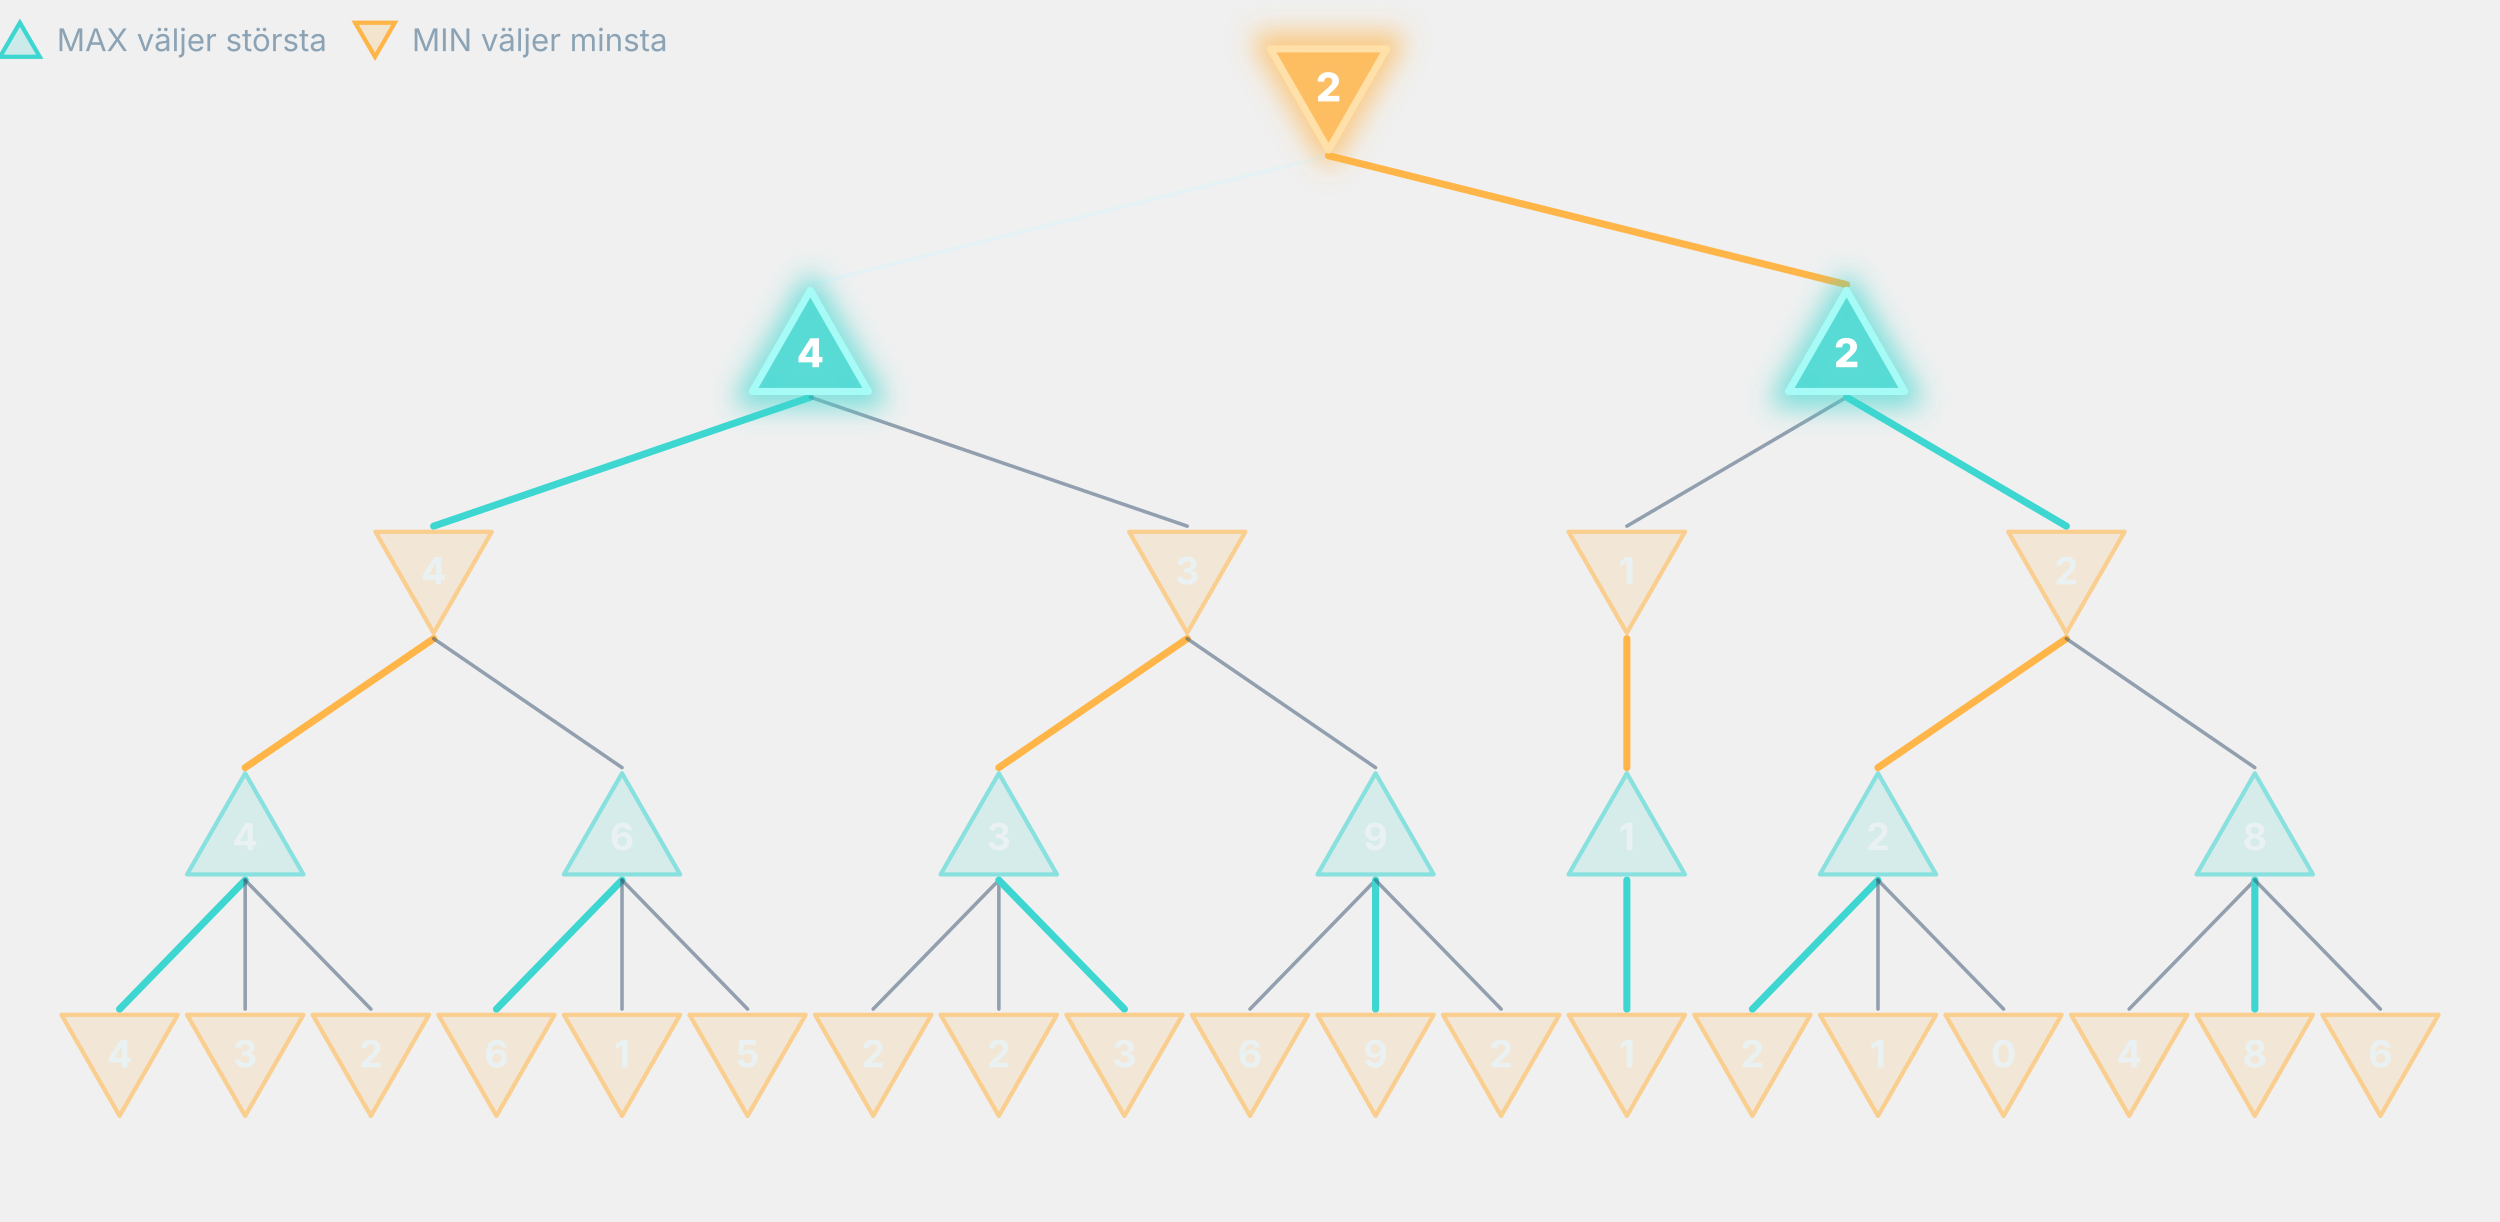
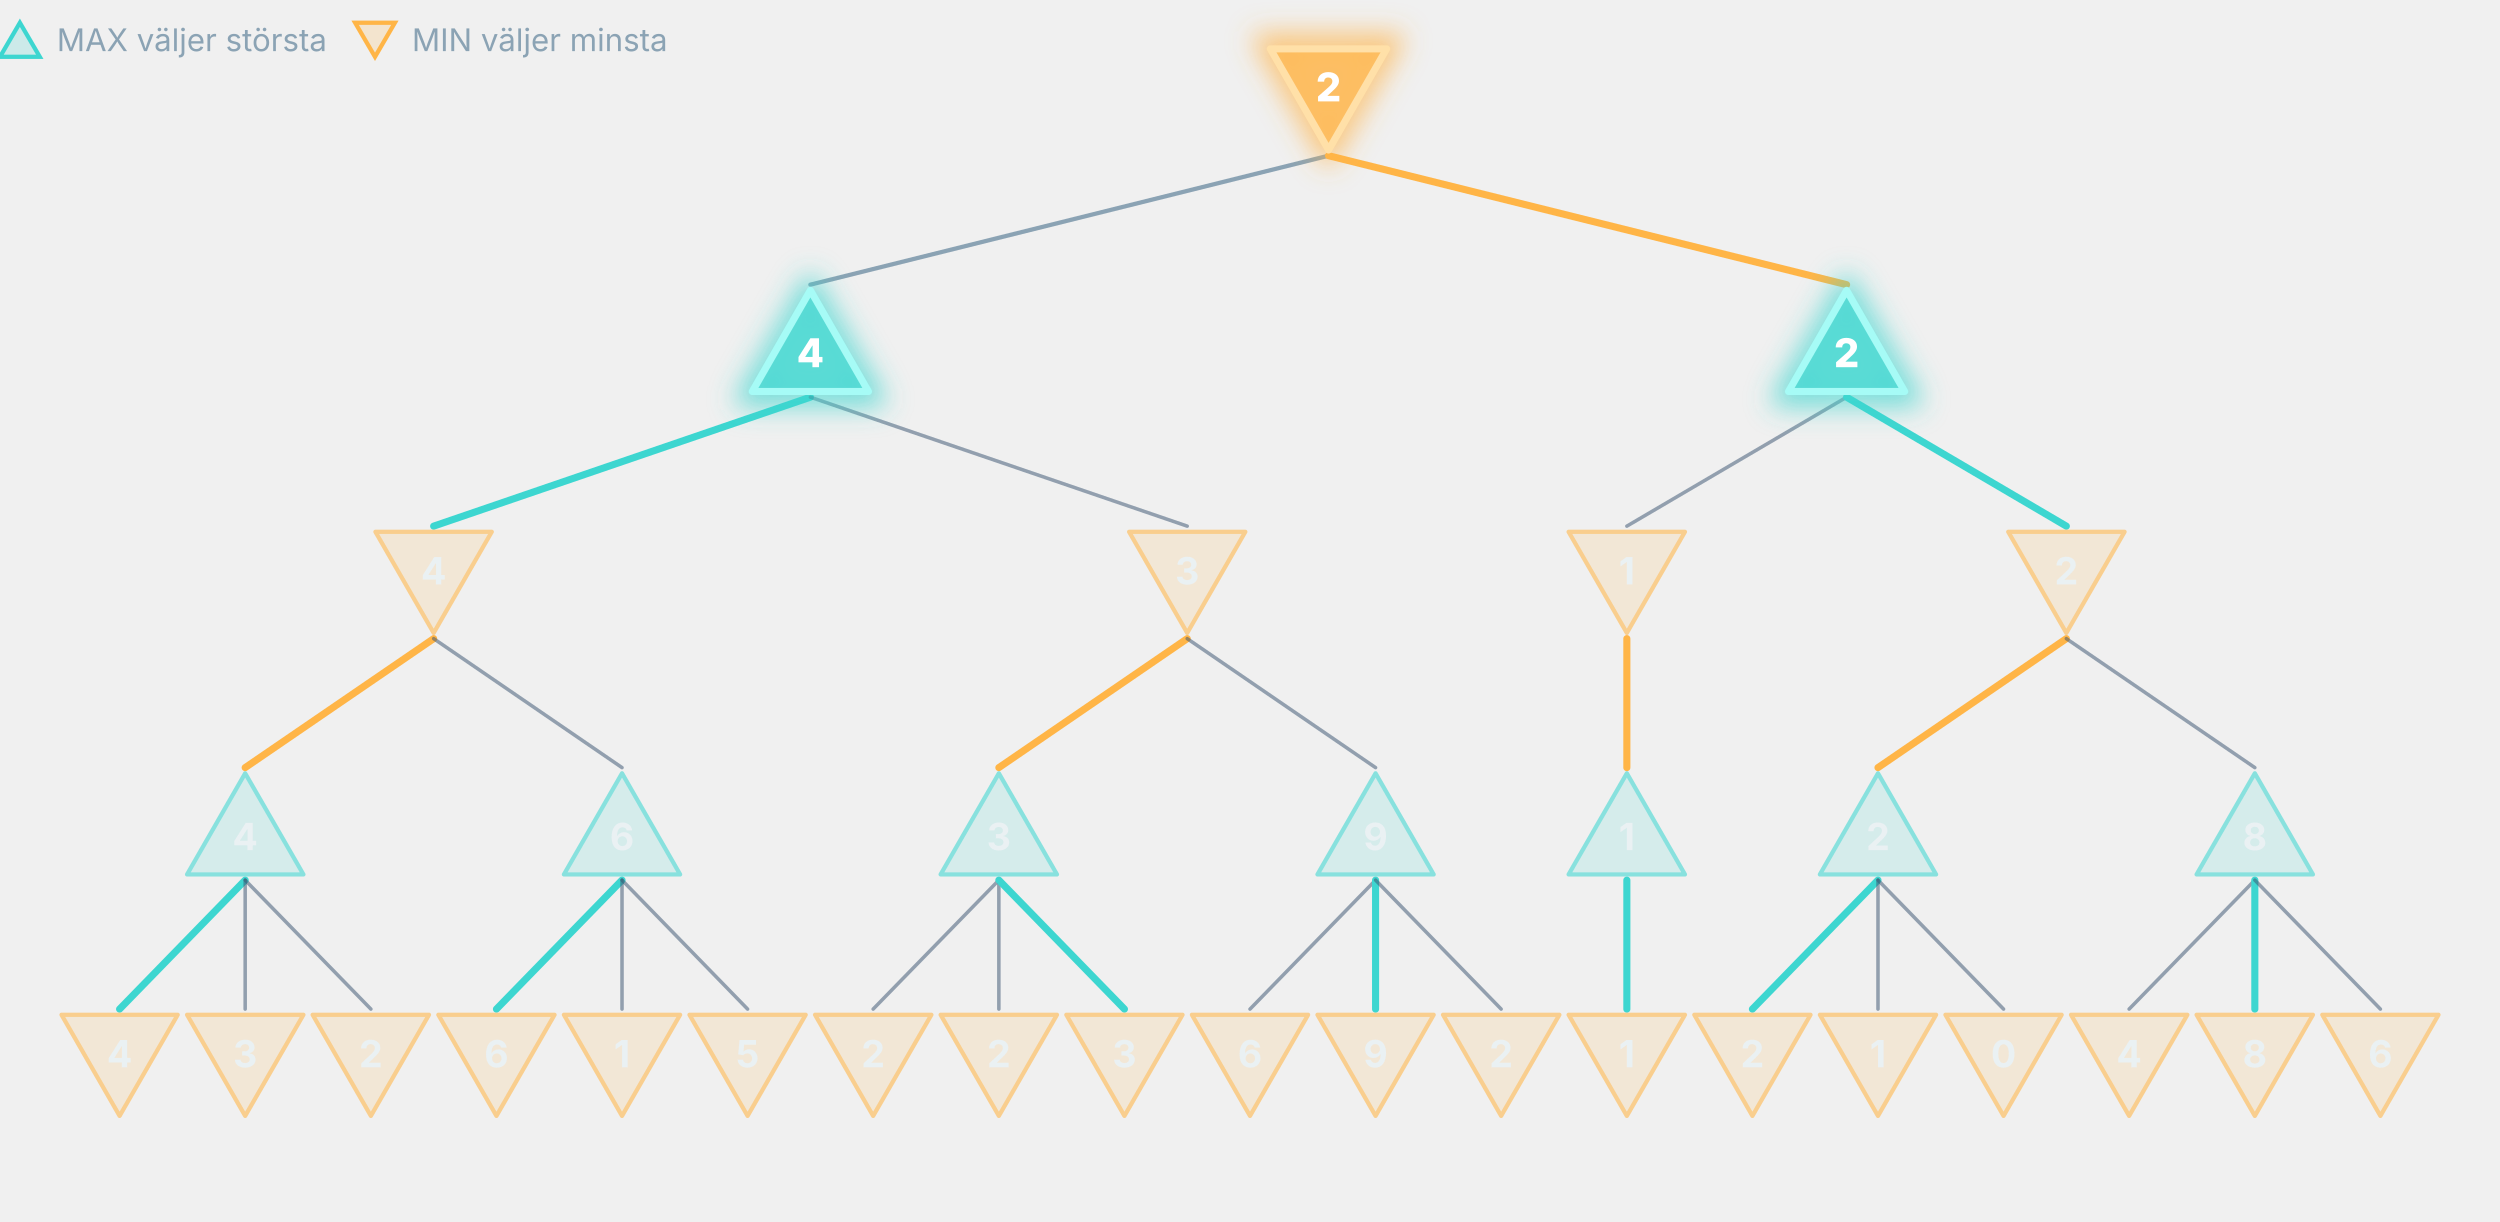
<svg xmlns="http://www.w3.org/2000/svg" viewBox="0 0 1760 860" width="1760" height="860" role="img">
  <defs>
    <filter id="glow" x="-40%" y="-40%" width="180%" height="180%">
      <feGaussianBlur stdDeviation="9" />
    </filter>
    <filter id="soft" x="-20%" y="-20%" width="140%" height="140%">
      <feGaussianBlur stdDeviation="4" />
    </filter>
  </defs>
  <g transform="translate(0,30)">
    <polygon points="14,-14 28,10 0,10" fill="#3DD6D0" fill-opacity=".2" stroke="#3DD6D0" stroke-width="3" />
    <text x="40.0" y="6.0" font-family="'IBM Plex Sans','Segoe UI',Inter,Helvetica,Arial,sans-serif" font-size="22" font-weight="400" fill="#8BA3B4" text-anchor="start">MAX väljer största</text>
    <polygon points="250,-14 278,-14 264,10" fill="#FFB547" fill-opacity=".2" stroke="#FFB547" stroke-width="3" />
    <text x="290.0" y="6.0" font-family="'IBM Plex Sans','Segoe UI',Inter,Helvetica,Arial,sans-serif" font-size="22" font-weight="400" fill="#8BA3B4" text-anchor="start">MIN väljer minsta</text>
  </g>
  <path data-edge="r000:r0000" d="M172.6,619.6L84.2,710.4" stroke="#3DD6D0" stroke-width="5" stroke-linecap="round" fill="none" opacity="1" />
  <path data-edge="r000:r0001" d="M172.6,619.6L172.6,710.4" stroke="#3B5572" stroke-width="2.5" stroke-linecap="round" fill="none" opacity="0.52" />
  <path data-edge="r000:r0002" d="M172.6,619.6L261.1,710.4" stroke="#3B5572" stroke-width="2.5" stroke-linecap="round" fill="none" opacity="0.52" />
  <path data-edge="r00:r000" d="M305.3,449.6L172.6,540.4" stroke="#FFB547" stroke-width="5" stroke-linecap="round" fill="none" opacity="1" />
  <path data-edge="r001:r0010" d="M437.9,619.6L349.5,710.4" stroke="#3DD6D0" stroke-width="5" stroke-linecap="round" fill="none" opacity="1" />
  <path data-edge="r001:r0011" d="M437.9,619.6L437.9,710.4" stroke="#3B5572" stroke-width="2.5" stroke-linecap="round" fill="none" opacity="0.52" />
  <path data-edge="r001:r0012" d="M437.9,619.6L526.3,710.4" stroke="#3B5572" stroke-width="2.5" stroke-linecap="round" fill="none" opacity="0.52" />
  <path data-edge="r00:r001" d="M305.3,449.6L437.9,540.4" stroke="#3B5572" stroke-width="2.5" stroke-linecap="round" fill="none" opacity="0.52" />
  <path data-edge="r0:r00" d="M570.5,279.6L305.3,370.4" stroke="#3DD6D0" stroke-width="5" stroke-linecap="round" fill="none" opacity="1" />
  <path data-edge="r010:r0100" d="M703.2,619.6L614.7,710.4" stroke="#3B5572" stroke-width="2.5" stroke-linecap="round" fill="none" opacity="0.52" />
  <path data-edge="r010:r0101" d="M703.2,619.6L703.2,710.4" stroke="#3B5572" stroke-width="2.5" stroke-linecap="round" fill="none" opacity="0.52" />
  <path data-edge="r010:r0102" d="M703.2,619.6L791.6,710.4" stroke="#3DD6D0" stroke-width="5" stroke-linecap="round" fill="none" opacity="1" />
  <path data-edge="r01:r010" d="M835.8,449.6L703.2,540.4" stroke="#FFB547" stroke-width="5" stroke-linecap="round" fill="none" opacity="1" />
  <path data-edge="r011:r0110" d="M968.4,619.6L880.0,710.4" stroke="#3B5572" stroke-width="2.5" stroke-linecap="round" fill="none" opacity="0.52" />
  <path data-edge="r011:r0111" d="M968.4,619.6L968.4,710.4" stroke="#3DD6D0" stroke-width="5" stroke-linecap="round" fill="none" opacity="1" />
  <path data-edge="r011:r0112" d="M968.4,619.6L1056.8,710.4" stroke="#3B5572" stroke-width="2.5" stroke-linecap="round" fill="none" opacity="0.52" />
  <path data-edge="r01:r011" d="M835.8,449.6L968.4,540.4" stroke="#3B5572" stroke-width="2.5" stroke-linecap="round" fill="none" opacity="0.52" />
  <path data-edge="r0:r01" d="M570.5,279.6L835.8,370.4" stroke="#3B5572" stroke-width="2.5" stroke-linecap="round" fill="none" opacity="0.52" />
-   <path data-edge="r:r0" d="M935.3,109.6L570.5,200.4" stroke="#E6F1F5" stroke-width="3" stroke-linecap="round" fill="none" opacity="1" />
+   <path data-edge="r:r0" d="M935.3,109.6L570.5,200.4" stroke="#8BA3B4" stroke-width="3" stroke-linecap="round" fill="none" opacity="1" />
  <path data-edge="r100:r1000" d="M1145.3,619.6L1145.3,710.4" stroke="#3DD6D0" stroke-width="5" stroke-linecap="round" fill="none" opacity="1" />
  <path data-edge="r10:r100" d="M1145.3,449.6L1145.3,540.4" stroke="#FFB547" stroke-width="5" stroke-linecap="round" fill="none" opacity="1" />
  <path data-edge="r1:r10" d="M1300.0,279.6L1145.3,370.4" stroke="#3B5572" stroke-width="2.5" stroke-linecap="round" fill="none" opacity="0.52" />
  <path data-edge="r110:r1100" d="M1322.1,619.6L1233.7,710.4" stroke="#3DD6D0" stroke-width="5" stroke-linecap="round" fill="none" opacity="1" />
  <path data-edge="r110:r1101" d="M1322.1,619.6L1322.1,710.4" stroke="#3B5572" stroke-width="2.5" stroke-linecap="round" fill="none" opacity="0.52" />
  <path data-edge="r110:r1102" d="M1322.1,619.6L1410.5,710.4" stroke="#3B5572" stroke-width="2.5" stroke-linecap="round" fill="none" opacity="0.52" />
  <path data-edge="r11:r110" d="M1454.7,449.6L1322.1,540.4" stroke="#FFB547" stroke-width="5" stroke-linecap="round" fill="none" opacity="1" />
  <path data-edge="r111:r1110" d="M1587.4,619.6L1498.9,710.4" stroke="#3B5572" stroke-width="2.5" stroke-linecap="round" fill="none" opacity="0.52" />
  <path data-edge="r111:r1111" d="M1587.4,619.6L1587.4,710.4" stroke="#3DD6D0" stroke-width="5" stroke-linecap="round" fill="none" opacity="1" />
  <path data-edge="r111:r1112" d="M1587.4,619.6L1675.8,710.4" stroke="#3B5572" stroke-width="2.5" stroke-linecap="round" fill="none" opacity="0.52" />
  <path data-edge="r11:r111" d="M1454.7,449.6L1587.4,540.4" stroke="#3B5572" stroke-width="2.5" stroke-linecap="round" fill="none" opacity="0.52" />
  <path data-edge="r1:r11" d="M1300.0,279.6L1454.7,370.4" stroke="#3DD6D0" stroke-width="5" stroke-linecap="round" fill="none" opacity="1" />
  <path data-edge="r:r1" d="M935.3,109.6L1300.0,200.4" stroke="#FFB547" stroke-width="5" stroke-linecap="round" fill="none" opacity="1" />
  <polygon data-focus-node="r" points="887.8,28.7 982.7,28.7 935.3,111.3" fill="#FFB547" fill-opacity=".55" stroke="#FFB547" stroke-width="14" stroke-opacity=".5" stroke-linejoin="round" filter="url(#glow)" />
  <polygon data-focus-node="r0" points="570.5,198.7 618.0,281.3 523.1,281.3" fill="#3DD6D0" fill-opacity=".55" stroke="#3DD6D0" stroke-width="14" stroke-opacity=".5" stroke-linejoin="round" filter="url(#glow)" />
  <polygon data-focus-node="r1" points="1300.0,198.7 1347.5,281.3 1252.5,281.3" fill="#3DD6D0" fill-opacity=".55" stroke="#3DD6D0" stroke-width="14" stroke-opacity=".5" stroke-linejoin="round" filter="url(#glow)" />
  <g data-node="r0000" opacity="0.58">
    <polygon points="43.3,714.4 125.1,714.4 84.2,785.6" fill="#FFB547" fill-opacity="0.26" stroke="#FFB547" stroke-width="3" stroke-linejoin="round" />
    <text x="84.2" y="751.4" font-family="'IBM Plex Sans','Segoe UI',Inter,Helvetica,Arial,sans-serif" font-size="26.4" font-weight="700" fill="#E6F1F5" text-anchor="middle">4</text>
  </g>
  <g data-node="r0001" opacity="0.58">
    <polygon points="131.7,714.4 213.6,714.4 172.6,785.6" fill="#FFB547" fill-opacity="0.26" stroke="#FFB547" stroke-width="3" stroke-linejoin="round" />
    <text x="172.6" y="751.4" font-family="'IBM Plex Sans','Segoe UI',Inter,Helvetica,Arial,sans-serif" font-size="26.4" font-weight="700" fill="#E6F1F5" text-anchor="middle">3</text>
  </g>
  <g data-node="r0002" opacity="0.58">
    <polygon points="220.1,714.4 302.0,714.4 261.1,785.6" fill="#FFB547" fill-opacity="0.26" stroke="#FFB547" stroke-width="3" stroke-linejoin="round" />
    <text x="261.1" y="751.4" font-family="'IBM Plex Sans','Segoe UI',Inter,Helvetica,Arial,sans-serif" font-size="26.4" font-weight="700" fill="#E6F1F5" text-anchor="middle">2</text>
  </g>
  <g data-node="r000" opacity="0.58">
    <polygon points="172.6,544.4 213.6,615.6 131.7,615.6" fill="#3DD6D0" fill-opacity="0.26" stroke="#3DD6D0" stroke-width="3" stroke-linejoin="round" />
    <text x="172.6" y="598.5" font-family="'IBM Plex Sans','Segoe UI',Inter,Helvetica,Arial,sans-serif" font-size="26.4" font-weight="700" fill="#E6F1F5" text-anchor="middle">4</text>
  </g>
  <g data-node="r0010" opacity="0.58">
    <polygon points="308.6,714.4 390.4,714.4 349.5,785.6" fill="#FFB547" fill-opacity="0.26" stroke="#FFB547" stroke-width="3" stroke-linejoin="round" />
    <text x="349.5" y="751.4" font-family="'IBM Plex Sans','Segoe UI',Inter,Helvetica,Arial,sans-serif" font-size="26.4" font-weight="700" fill="#E6F1F5" text-anchor="middle">6</text>
  </g>
  <g data-node="r0011" opacity="0.58">
    <polygon points="397.0,714.4 478.8,714.4 437.9,785.6" fill="#FFB547" fill-opacity="0.26" stroke="#FFB547" stroke-width="3" stroke-linejoin="round" />
    <text x="437.9" y="751.4" font-family="'IBM Plex Sans','Segoe UI',Inter,Helvetica,Arial,sans-serif" font-size="26.4" font-weight="700" fill="#E6F1F5" text-anchor="middle">1</text>
  </g>
  <g data-node="r0012" opacity="0.58">
    <polygon points="485.4,714.4 567.2,714.4 526.3,785.6" fill="#FFB547" fill-opacity="0.26" stroke="#FFB547" stroke-width="3" stroke-linejoin="round" />
    <text x="526.3" y="751.4" font-family="'IBM Plex Sans','Segoe UI',Inter,Helvetica,Arial,sans-serif" font-size="26.4" font-weight="700" fill="#E6F1F5" text-anchor="middle">5</text>
  </g>
  <g data-node="r001" opacity="0.58">
    <polygon points="437.9,544.4 478.8,615.6 397.0,615.6" fill="#3DD6D0" fill-opacity="0.26" stroke="#3DD6D0" stroke-width="3" stroke-linejoin="round" />
    <text x="437.9" y="598.5" font-family="'IBM Plex Sans','Segoe UI',Inter,Helvetica,Arial,sans-serif" font-size="26.4" font-weight="700" fill="#E6F1F5" text-anchor="middle">6</text>
  </g>
  <g data-node="r00" opacity="0.58">
    <polygon points="264.3,374.4 346.2,374.4 305.3,445.6" fill="#FFB547" fill-opacity="0.26" stroke="#FFB547" stroke-width="3" stroke-linejoin="round" />
    <text x="305.3" y="411.4" font-family="'IBM Plex Sans','Segoe UI',Inter,Helvetica,Arial,sans-serif" font-size="26.4" font-weight="700" fill="#E6F1F5" text-anchor="middle">4</text>
  </g>
  <g data-node="r0100" opacity="0.58">
    <polygon points="573.8,714.4 655.7,714.4 614.7,785.6" fill="#FFB547" fill-opacity="0.26" stroke="#FFB547" stroke-width="3" stroke-linejoin="round" />
    <text x="614.7" y="751.4" font-family="'IBM Plex Sans','Segoe UI',Inter,Helvetica,Arial,sans-serif" font-size="26.4" font-weight="700" fill="#E6F1F5" text-anchor="middle">2</text>
  </g>
  <g data-node="r0101" opacity="0.58">
    <polygon points="662.2,714.4 744.1,714.4 703.2,785.6" fill="#FFB547" fill-opacity="0.26" stroke="#FFB547" stroke-width="3" stroke-linejoin="round" />
    <text x="703.2" y="751.4" font-family="'IBM Plex Sans','Segoe UI',Inter,Helvetica,Arial,sans-serif" font-size="26.4" font-weight="700" fill="#E6F1F5" text-anchor="middle">2</text>
  </g>
  <g data-node="r0102" opacity="0.58">
    <polygon points="750.7,714.4 832.5,714.4 791.6,785.6" fill="#FFB547" fill-opacity="0.26" stroke="#FFB547" stroke-width="3" stroke-linejoin="round" />
    <text x="791.6" y="751.4" font-family="'IBM Plex Sans','Segoe UI',Inter,Helvetica,Arial,sans-serif" font-size="26.4" font-weight="700" fill="#E6F1F5" text-anchor="middle">3</text>
  </g>
  <g data-node="r010" opacity="0.58">
    <polygon points="703.2,544.4 744.1,615.6 662.2,615.6" fill="#3DD6D0" fill-opacity="0.26" stroke="#3DD6D0" stroke-width="3" stroke-linejoin="round" />
    <text x="703.2" y="598.5" font-family="'IBM Plex Sans','Segoe UI',Inter,Helvetica,Arial,sans-serif" font-size="26.4" font-weight="700" fill="#E6F1F5" text-anchor="middle">3</text>
  </g>
  <g data-node="r0110" opacity="0.58">
    <polygon points="839.1,714.4 920.9,714.4 880.0,785.6" fill="#FFB547" fill-opacity="0.26" stroke="#FFB547" stroke-width="3" stroke-linejoin="round" />
    <text x="880.0" y="751.4" font-family="'IBM Plex Sans','Segoe UI',Inter,Helvetica,Arial,sans-serif" font-size="26.4" font-weight="700" fill="#E6F1F5" text-anchor="middle">6</text>
  </g>
  <g data-node="r0111" opacity="0.58">
    <polygon points="927.5,714.4 1009.3,714.4 968.4,785.6" fill="#FFB547" fill-opacity="0.26" stroke="#FFB547" stroke-width="3" stroke-linejoin="round" />
    <text x="968.4" y="751.4" font-family="'IBM Plex Sans','Segoe UI',Inter,Helvetica,Arial,sans-serif" font-size="26.4" font-weight="700" fill="#E6F1F5" text-anchor="middle">9</text>
  </g>
  <g data-node="r0112" opacity="0.58">
    <polygon points="1015.9,714.4 1097.8,714.4 1056.8,785.6" fill="#FFB547" fill-opacity="0.26" stroke="#FFB547" stroke-width="3" stroke-linejoin="round" />
    <text x="1056.8" y="751.4" font-family="'IBM Plex Sans','Segoe UI',Inter,Helvetica,Arial,sans-serif" font-size="26.4" font-weight="700" fill="#E6F1F5" text-anchor="middle">2</text>
  </g>
  <g data-node="r011" opacity="0.58">
    <polygon points="968.4,544.4 1009.3,615.6 927.5,615.6" fill="#3DD6D0" fill-opacity="0.26" stroke="#3DD6D0" stroke-width="3" stroke-linejoin="round" />
    <text x="968.4" y="598.5" font-family="'IBM Plex Sans','Segoe UI',Inter,Helvetica,Arial,sans-serif" font-size="26.4" font-weight="700" fill="#E6F1F5" text-anchor="middle">9</text>
  </g>
  <g data-node="r01" opacity="0.58">
    <polygon points="794.9,374.4 876.7,374.4 835.8,445.6" fill="#FFB547" fill-opacity="0.26" stroke="#FFB547" stroke-width="3" stroke-linejoin="round" />
    <text x="835.8" y="411.4" font-family="'IBM Plex Sans','Segoe UI',Inter,Helvetica,Arial,sans-serif" font-size="26.4" font-weight="700" fill="#E6F1F5" text-anchor="middle">3</text>
  </g>
  <g data-node="r0" opacity="1">
    <polygon points="570.5,204.4 611.4,275.6 529.6,275.6" fill="#3DD6D0" fill-opacity=".62" stroke="#A6FBF6" stroke-width="5" stroke-linejoin="round" />
    <text x="570.5" y="258.5" font-family="'IBM Plex Sans','Segoe UI',Inter,Helvetica,Arial,sans-serif" font-size="27.984" font-weight="800" fill="#FFFFFF" text-anchor="middle">4</text>
  </g>
  <g data-node="r1000" opacity="0.58">
    <polygon points="1104.3,714.4 1186.2,714.4 1145.3,785.6" fill="#FFB547" fill-opacity="0.26" stroke="#FFB547" stroke-width="3" stroke-linejoin="round" />
    <text x="1145.3" y="751.4" font-family="'IBM Plex Sans','Segoe UI',Inter,Helvetica,Arial,sans-serif" font-size="26.4" font-weight="700" fill="#E6F1F5" text-anchor="middle">1</text>
  </g>
  <g data-node="r100" opacity="0.58">
    <polygon points="1145.3,544.4 1186.2,615.6 1104.3,615.6" fill="#3DD6D0" fill-opacity="0.26" stroke="#3DD6D0" stroke-width="3" stroke-linejoin="round" />
    <text x="1145.3" y="598.5" font-family="'IBM Plex Sans','Segoe UI',Inter,Helvetica,Arial,sans-serif" font-size="26.4" font-weight="700" fill="#E6F1F5" text-anchor="middle">1</text>
  </g>
  <g data-node="r10" opacity="0.58">
    <polygon points="1104.3,374.4 1186.2,374.4 1145.3,445.6" fill="#FFB547" fill-opacity="0.26" stroke="#FFB547" stroke-width="3" stroke-linejoin="round" />
    <text x="1145.3" y="411.4" font-family="'IBM Plex Sans','Segoe UI',Inter,Helvetica,Arial,sans-serif" font-size="26.4" font-weight="700" fill="#E6F1F5" text-anchor="middle">1</text>
  </g>
  <g data-node="r1100" opacity="0.58">
    <polygon points="1192.8,714.4 1274.6,714.4 1233.7,785.6" fill="#FFB547" fill-opacity="0.26" stroke="#FFB547" stroke-width="3" stroke-linejoin="round" />
    <text x="1233.7" y="751.4" font-family="'IBM Plex Sans','Segoe UI',Inter,Helvetica,Arial,sans-serif" font-size="26.4" font-weight="700" fill="#E6F1F5" text-anchor="middle">2</text>
  </g>
  <g data-node="r1101" opacity="0.58">
    <polygon points="1281.2,714.4 1363.0,714.4 1322.1,785.6" fill="#FFB547" fill-opacity="0.26" stroke="#FFB547" stroke-width="3" stroke-linejoin="round" />
    <text x="1322.1" y="751.4" font-family="'IBM Plex Sans','Segoe UI',Inter,Helvetica,Arial,sans-serif" font-size="26.4" font-weight="700" fill="#E6F1F5" text-anchor="middle">1</text>
  </g>
  <g data-node="r1102" opacity="0.58">
    <polygon points="1369.6,714.4 1451.4,714.4 1410.5,785.6" fill="#FFB547" fill-opacity="0.26" stroke="#FFB547" stroke-width="3" stroke-linejoin="round" />
    <text x="1410.5" y="751.4" font-family="'IBM Plex Sans','Segoe UI',Inter,Helvetica,Arial,sans-serif" font-size="26.4" font-weight="700" fill="#E6F1F5" text-anchor="middle">0</text>
  </g>
  <g data-node="r110" opacity="0.58">
    <polygon points="1322.1,544.4 1363.0,615.6 1281.2,615.6" fill="#3DD6D0" fill-opacity="0.26" stroke="#3DD6D0" stroke-width="3" stroke-linejoin="round" />
    <text x="1322.1" y="598.5" font-family="'IBM Plex Sans','Segoe UI',Inter,Helvetica,Arial,sans-serif" font-size="26.4" font-weight="700" fill="#E6F1F5" text-anchor="middle">2</text>
  </g>
  <g data-node="r1110" opacity="0.58">
    <polygon points="1458.0,714.4 1539.9,714.4 1498.9,785.6" fill="#FFB547" fill-opacity="0.26" stroke="#FFB547" stroke-width="3" stroke-linejoin="round" />
    <text x="1498.9" y="751.4" font-family="'IBM Plex Sans','Segoe UI',Inter,Helvetica,Arial,sans-serif" font-size="26.4" font-weight="700" fill="#E6F1F5" text-anchor="middle">4</text>
  </g>
  <g data-node="r1111" opacity="0.58">
    <polygon points="1546.4,714.4 1628.3,714.4 1587.4,785.6" fill="#FFB547" fill-opacity="0.26" stroke="#FFB547" stroke-width="3" stroke-linejoin="round" />
    <text x="1587.4" y="751.4" font-family="'IBM Plex Sans','Segoe UI',Inter,Helvetica,Arial,sans-serif" font-size="26.4" font-weight="700" fill="#E6F1F5" text-anchor="middle">8</text>
  </g>
  <g data-node="r1112" opacity="0.58">
    <polygon points="1634.9,714.4 1716.7,714.4 1675.8,785.6" fill="#FFB547" fill-opacity="0.26" stroke="#FFB547" stroke-width="3" stroke-linejoin="round" />
    <text x="1675.8" y="751.4" font-family="'IBM Plex Sans','Segoe UI',Inter,Helvetica,Arial,sans-serif" font-size="26.4" font-weight="700" fill="#E6F1F5" text-anchor="middle">6</text>
  </g>
  <g data-node="r111" opacity="0.58">
    <polygon points="1587.4,544.4 1628.3,615.6 1546.4,615.6" fill="#3DD6D0" fill-opacity="0.26" stroke="#3DD6D0" stroke-width="3" stroke-linejoin="round" />
    <text x="1587.4" y="598.5" font-family="'IBM Plex Sans','Segoe UI',Inter,Helvetica,Arial,sans-serif" font-size="26.4" font-weight="700" fill="#E6F1F5" text-anchor="middle">8</text>
  </g>
  <g data-node="r11" opacity="0.58">
    <polygon points="1413.8,374.4 1495.7,374.4 1454.7,445.6" fill="#FFB547" fill-opacity="0.26" stroke="#FFB547" stroke-width="3" stroke-linejoin="round" />
    <text x="1454.7" y="411.4" font-family="'IBM Plex Sans','Segoe UI',Inter,Helvetica,Arial,sans-serif" font-size="26.4" font-weight="700" fill="#E6F1F5" text-anchor="middle">2</text>
  </g>
  <g data-node="r1" opacity="1">
    <polygon points="1300.0,204.4 1340.9,275.6 1259.1,275.6" fill="#3DD6D0" fill-opacity=".62" stroke="#A6FBF6" stroke-width="5" stroke-linejoin="round" />
    <text x="1300.0" y="258.5" font-family="'IBM Plex Sans','Segoe UI',Inter,Helvetica,Arial,sans-serif" font-size="27.984" font-weight="800" fill="#FFFFFF" text-anchor="middle">2</text>
  </g>
  <g data-node="r" opacity="1">
    <polygon points="894.3,34.4 976.2,34.4 935.3,105.6" fill="#FFB547" fill-opacity=".62" stroke="#FFE0A8" stroke-width="5" stroke-linejoin="round" />
    <text x="935.3" y="71.4" font-family="'IBM Plex Sans','Segoe UI',Inter,Helvetica,Arial,sans-serif" font-size="27.984" font-weight="800" fill="#FFFFFF" text-anchor="middle">2</text>
  </g>
</svg>
